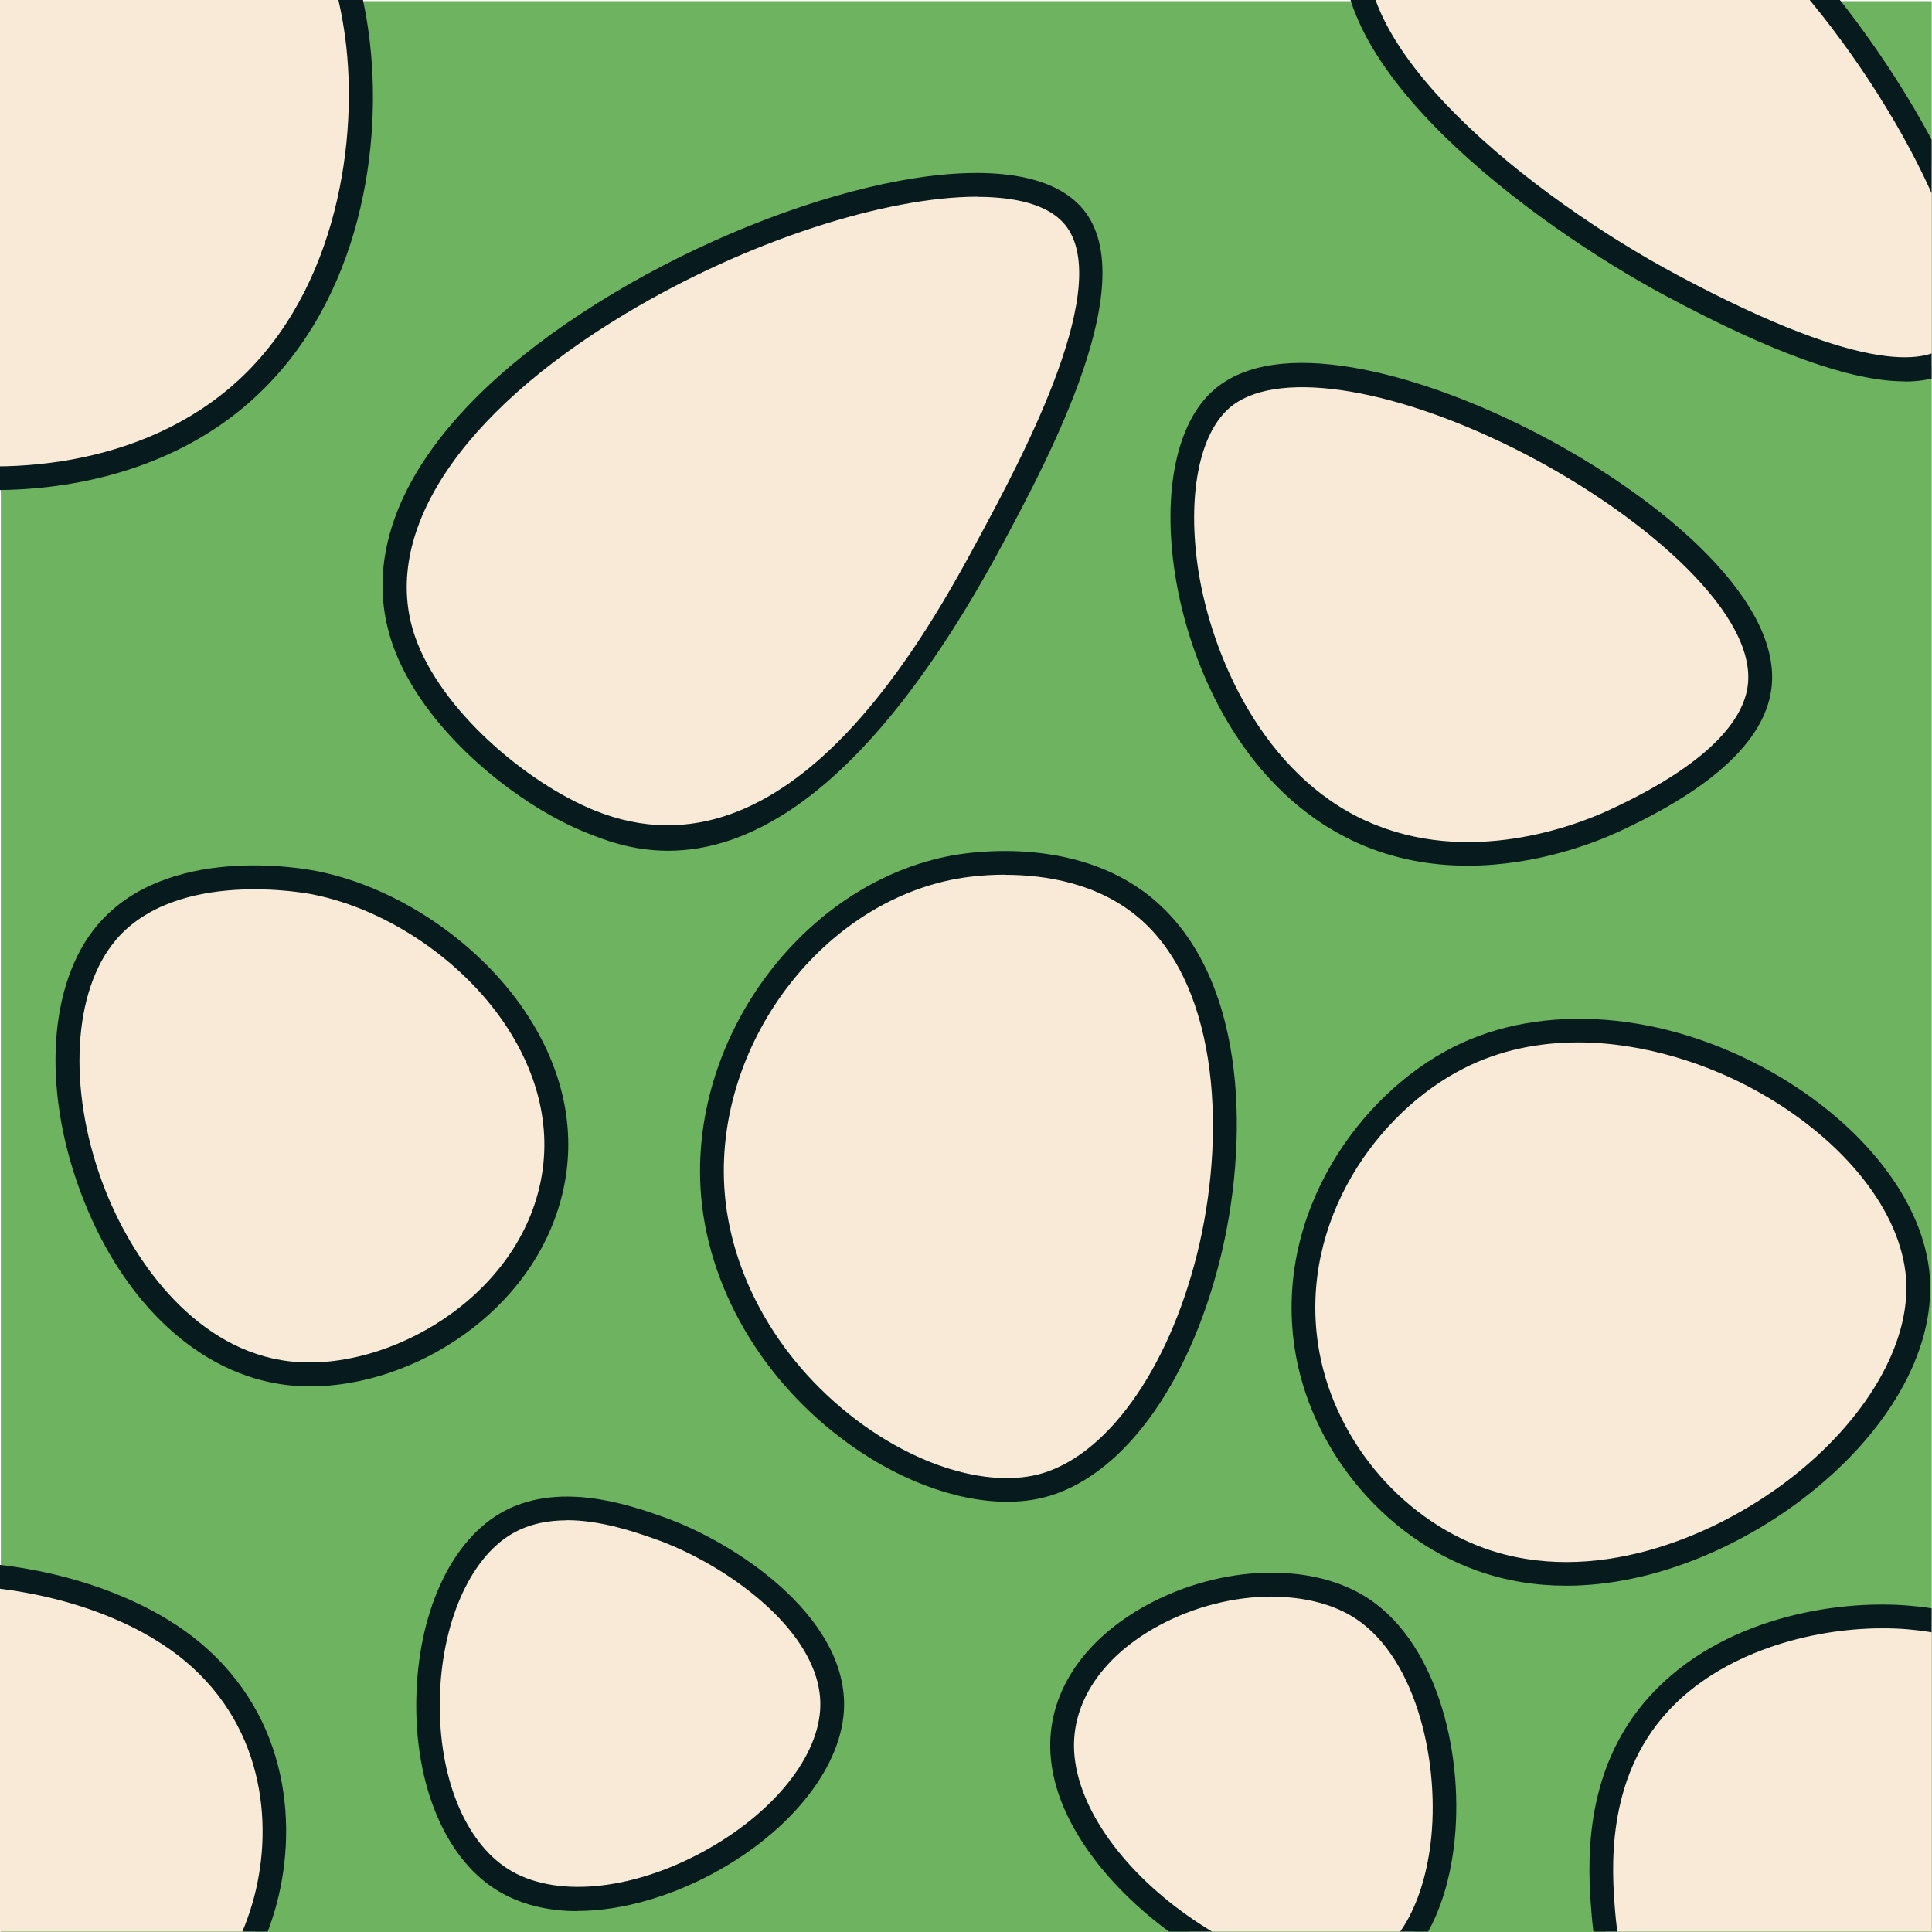
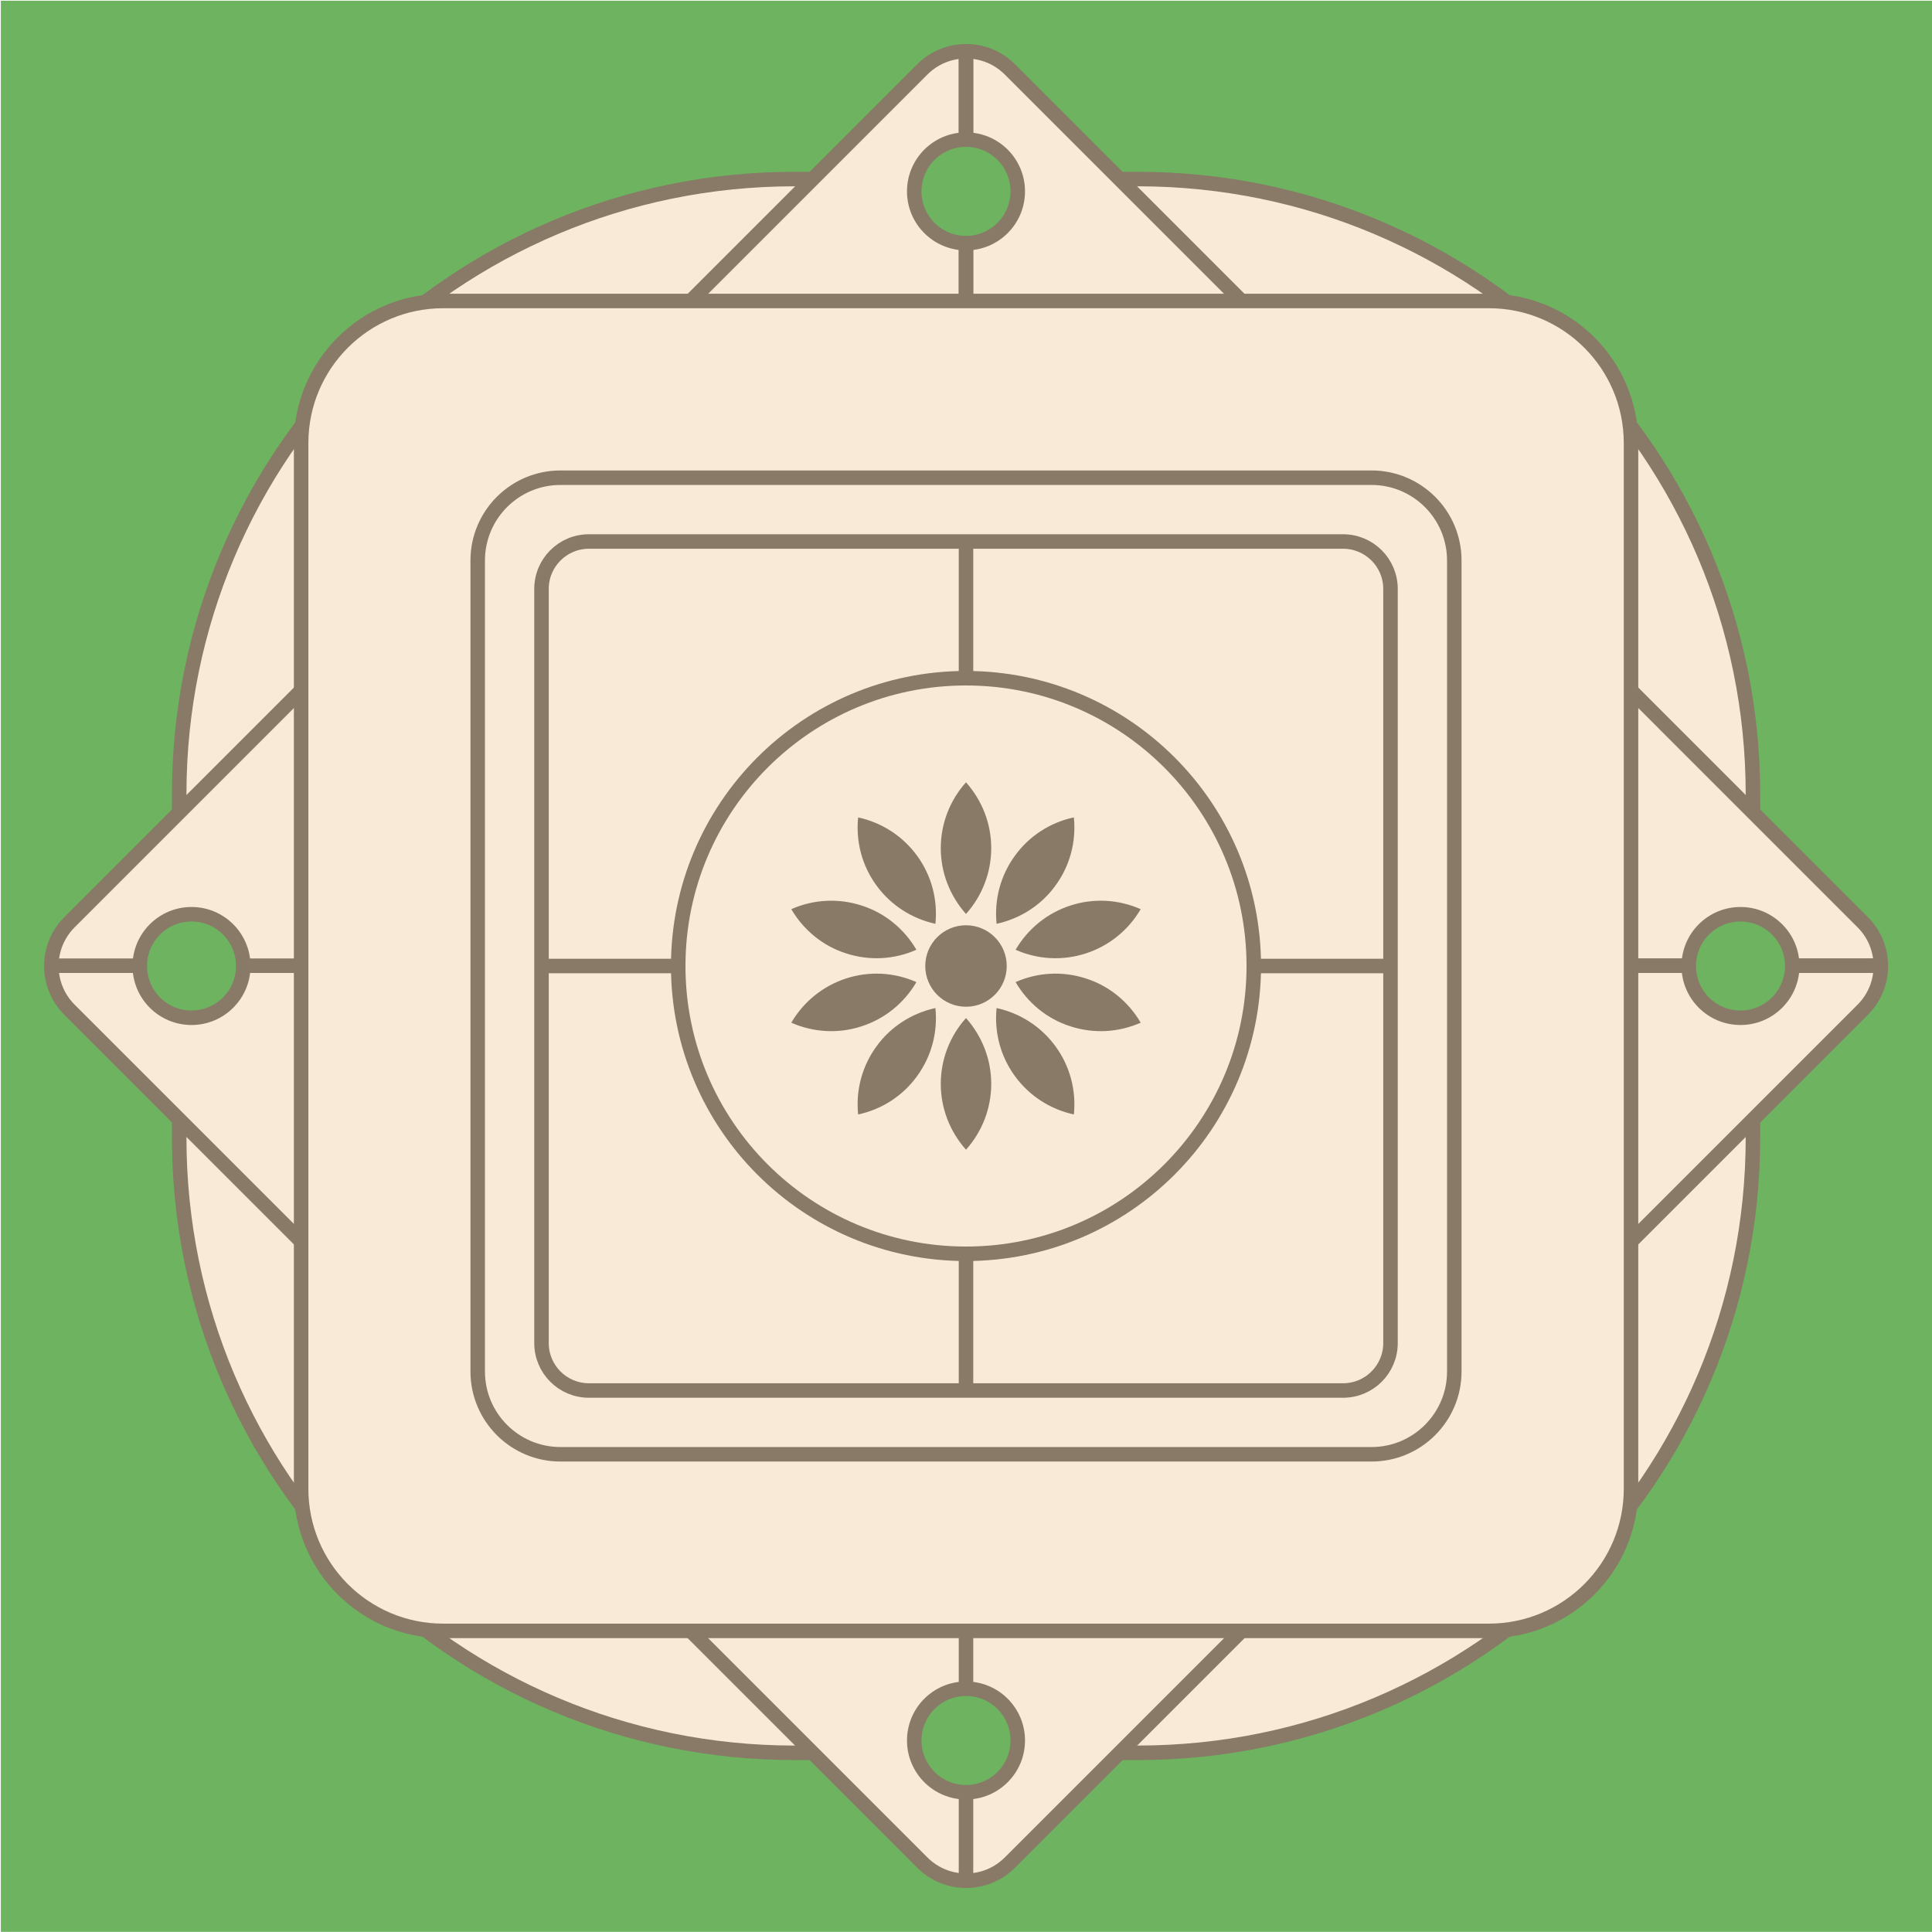
- <svg xmlns="http://www.w3.org/2000/svg" id="Layer_2" data-name="Layer 2" viewBox="0 0 133.26 133.28">
+ <svg xmlns="http://www.w3.org/2000/svg" id="Layer_2" data-name="Layer 2" viewBox="0 0 133.26 133.25">
  <defs>
    <style>
      .cls-1 {
-         fill: none;
+         fill: #897967;
      }

-       .cls-2 {
+       .cls-2, .cls-3 {
        fill: #f8ead6;
      }

-       .cls-3 {
+       .cls-4, .cls-5 {
        fill: #6db360;
      }

-       .cls-4 {
-         fill: #071b1e;
+       .cls-6 {
+         fill: #e6a631;
      }

-       .cls-5 {
-         clip-path: url(#clippath);
+       .cls-3, .cls-7, .cls-5 {
+         stroke: #897967;
+         stroke-miterlimit: 10;
+       }
+ 
+       .cls-7 {
+         fill: none;
      }
    </style>
-     <clipPath id="clippath">
-       <rect class="cls-1" width="133.25" height="133.25" />
-     </clipPath>
  </defs>
  <g id="_of_Tiles" data-name="# of Tiles">
+     <rect class="cls-4" x=".06" y=".05" width="133.2" height="133.2" />
+     <rect class="cls-7" x="46.36" y="46.35" width="40.54" height="40.54" rx="2.73" ry="2.73" />
    <g>
-       <rect class="cls-3" x=".06" y=".08" width="133.2" height="133.2" />
-       <g class="cls-5">
-         <path class="cls-2" d="M94,110.99c-6.8-4.54-20.83.61-20.73,9.5.1,8.79,13.96,18.2,20.75,15.83,7.56-2.65,7.48-20.33-.02-25.33Z" />
-         <path class="cls-2" d="M100.61,72.97c-6.37,3.23-11.77,11.2-10.5,19.83,1.04,7.07,6.28,12.72,12.06,14.78,13.07,4.66,30.95-8.34,30.14-19.44-.78-10.75-19.21-21.5-31.7-15.17Z" />
-         <path class="cls-2" d="M93.93,57.38c7.76,3.52,16.02-.12,17.29-.71,2.11-.96,9.76-4.47,10.19-9.5.89-10.44-29.39-26.57-37.18-19.61-5.59,4.99-2.37,24.35,9.7,29.82Z" />
-         <path class="cls-2" d="M-7.86,4.23c-3.73,4.13-12.8,14.19-9.73,21.17,3.57,8.09,23.07,11.16,33.91,2.04,12.13-10.21,10.09-32.89,1.98-37.11C10.68-13.63-2.67-1.53-7.86,4.23Z" />
-         <path class="cls-2" d="M93.84-5.31c-2.84,8.96,12.72,20.31,21.44,24.98,3.31,1.78,15.91,8.53,19.74,4.58,4.02-4.15-3.57-18.13-10.87-26.32-4.52-5.07-10.25-11.5-18.31-10.87-4.49.35-10.52,2.95-12,7.63Z" />
-         <path class="cls-2" d="M114.45,117.51c-4.59,5-4.07,11.59-3.85,14.4.4,5.09,2.93,13.88,8.3,14.3,9.06.7,26.67-22.45,21.33-30.72-3.65-5.66-18.83-5.56-25.78,2.02Z" />
-         <path class="cls-2" d="M40.71,56.66c14.17,5.73,24.14-12.85,27.71-19.49,3.06-5.7,9.63-17.94,5.51-22.39-7.69-8.31-52.58,10.64-46.08,29.4,1.91,5.52,8.12,10.57,12.86,12.49Z" />
-         <path class="cls-2" d="M45.44,105.4c-2.25-.78-6.93-2.42-10.55-.29-6.83,4.03-7.36,20.01-.29,24.52,7.47,4.76,22.71-3.68,22.81-11.97.07-5.63-6.86-10.47-11.97-12.26Z" />
-         <path class="cls-2" d="M49.12,81.33c-.28-10.06,7.19-19.76,16.69-21.51.98-.18,8.45-1.45,13.48,3.05,10.27,9.18,4.09,36.8-7.54,39.65-8.29,2.03-22.26-7.79-22.63-21.19Z" />
-         <path class="cls-2" d="M7.33,64.37c-6.64,7.88-.29,28.2,11.93,30.28,7.38,1.26,16.72-4.17,18.72-12.46,2.43-10.04-7.08-19.43-16.21-21.27-.69-.14-9.95-1.88-14.44,3.45Z" />
-         <path class="cls-2" d="M-14.94,127.9c-1.48-2.14-6.18-8.95-3.27-13.88,4.22-7.16,22.73-7.38,31.49-.07,10.41,8.69,5.17,26.41-5.41,27.72-7.74.96-18.06-6.9-22.81-13.77Z" />
-         <path class="cls-4" d="M91.62,137.51c-3.09,0-6.9-1.4-10.56-3.96-4.13-2.89-8.56-7.84-8.61-13.05-.04-3.9,2.4-7.46,6.69-9.79,5.17-2.8,11.47-2.97,15.31-.4h0c4.85,3.24,6.61,11.08,5.84,17.14-.64,5.02-2.83,8.53-6.01,9.64-.8.28-1.7.42-2.67.42ZM87.74,110.14c-2.57,0-5.35.68-7.81,2.01-3.74,2.03-5.87,5.07-5.84,8.33.04,3.84,3.07,8.33,7.92,11.73,4.3,3.02,8.91,4.33,11.74,3.34,2.54-.89,4.38-3.99,4.93-8.3.69-5.43-.88-12.73-5.13-15.57-1.53-1.02-3.59-1.53-5.81-1.53Z" />
-         <path class="cls-4" d="M108.04,109.39c-2.06,0-4.13-.32-6.15-1.04-6.51-2.32-11.57-8.52-12.59-15.43-1.36-9.25,4.48-17.41,10.94-20.68h0c6.17-3.13,14.58-2.47,21.97,1.71,6.36,3.6,10.55,9.01,10.92,14.13.37,5.13-2.92,10.88-8.82,15.36-4.18,3.18-10.16,5.95-16.27,5.95ZM108.86,71.91c-2.68,0-5.38.52-7.88,1.79h0c-5.94,3.01-11.31,10.5-10.06,18.99.93,6.33,5.56,12,11.52,14.13,7.4,2.63,15.64-.69,20.88-4.68,5.37-4.09,8.5-9.43,8.17-13.94-.33-4.58-4.2-9.49-10.09-12.82-3.42-1.94-7.96-3.47-12.55-3.47Z" />
-         <path class="cls-4" d="M101.25,59.72c-2.44,0-5.07-.42-7.65-1.59h0c-7.69-3.49-11.52-11.89-12.55-18.59-.86-5.64.12-10.35,2.63-12.59,4.36-3.9,14.02-1.23,21.6,2.56,8.81,4.41,17.47,11.6,16.95,17.73-.31,3.66-3.9,7.08-10.66,10.18-1.51.69-5.54,2.3-10.32,2.3ZM94.27,56.64c7.04,3.19,14.49.27,16.61-.7,7.71-3.53,9.54-6.75,9.71-8.83.44-5.1-7.74-11.97-16.05-16.13-8.78-4.39-16.73-5.52-19.77-2.8-2.07,1.84-2.87,6.1-2.11,11.12.92,5.99,4.5,14.12,11.6,17.34h0Z" />
-         <path class="cls-4" d="M-.43,33.81c-2.51,0-4.87-.29-6.88-.76-5.52-1.28-9.53-3.95-11.02-7.33-3.29-7.46,5.93-17.68,9.86-22.04h0c.71-.79,17.43-19.13,27.15-14.08,3.56,1.85,6.12,6.87,6.85,13.44.87,7.84-.96,18.53-8.68,25.02-5.06,4.26-11.57,5.75-17.28,5.75ZM-7.26,4.78h0c-3.4,3.78-12.44,13.8-9.58,20.29,1.26,2.86,4.96,5.25,9.89,6.39,6.22,1.44,15.91,1.09,22.74-4.65,7.23-6.08,8.88-16.51,8.1-23.59-.66-5.93-2.95-10.59-5.98-12.16C11.53-12.26-.64-2.56-7.26,4.78Z" />
-         <path class="cls-4" d="M131.4,26.31c-3.68,0-9.14-1.96-16.51-5.91-8.89-4.76-24.89-16.32-21.84-25.95h0c1.54-4.85,7.56-7.79,12.72-8.19,8.46-.64,14.3,5.88,18.98,11.14,7.33,8.22,15.41,22.72,10.85,27.43-.96.99-2.36,1.49-4.21,1.49ZM94.62-5.06h0c-2.53,7.99,11.2,18.74,21.05,24.01,13.37,7.16,17.49,6.04,18.76,4.73,3.34-3.45-3.23-16.6-10.89-25.2-4.45-4.99-9.98-11.19-17.63-10.6-4.5.35-9.98,2.94-11.29,7.06Z" />
-         <path class="cls-4" d="M119.3,147.05c-.16,0-.31,0-.46-.02-5.8-.45-8.59-9.24-9.05-15.05-.23-2.92-.77-9.76,4.06-15.02h0c4.84-5.28,12.66-6.64,17.9-6.19,4.31.36,7.65,1.92,9.17,4.28,2.19,3.4,1.11,9.28-2.98,16.14-4.72,7.93-12.88,15.86-18.64,15.86ZM129.86,112.33c-5,0-11.1,1.69-14.81,5.74h0c-4.35,4.74-3.85,11.08-3.63,13.78.43,5.42,3.06,13.2,7.55,13.55,4.5.32,12.42-6.4,17.57-15.05,3.7-6.21,4.82-11.59,3.01-14.41-1.24-1.93-4.14-3.22-7.93-3.54-.56-.05-1.15-.07-1.75-.07Z" />
-         <path class="cls-4" d="M46.09,58.69c-2.56,0-4.51-.79-5.68-1.26h0c-4.98-2.01-11.34-7.25-13.33-12.98-2.75-7.94,2.8-16.77,15.24-24.22,11.73-7.03,27.47-11.13,32.22-6,4.51,4.88-2.18,17.34-5.39,23.33-9.44,17.58-17.62,21.13-23.05,21.13ZM67.42,13.57c-6.25,0-15.8,2.99-24.25,8.06-11.54,6.92-16.97,15.25-14.54,22.28,1.76,5.08,7.68,10.09,12.39,12h0c13.49,5.46,23.07-12.4,26.68-19.12,2.8-5.22,9.36-17.43,5.63-21.45-1.11-1.2-3.2-1.76-5.92-1.76Z" />
-         <path class="cls-4" d="M39.83,131.84c-2.02,0-3.98-.44-5.66-1.51-3.47-2.21-5.56-7.22-5.45-13.09.1-5.88,2.31-10.79,5.76-12.83,3.94-2.32,8.87-.61,11.23.22l-.27.77.27-.77c4.88,1.7,12.59,6.75,12.52,13.04-.05,4.09-3.58,8.62-9,11.55-2.71,1.47-6.14,2.61-9.4,2.61ZM39.1,104.88c-1.31,0-2.62.25-3.8.94-2.92,1.72-4.86,6.21-4.96,11.44-.09,5.3,1.71,9.77,4.7,11.67,3.14,2,8.4,1.55,13.41-1.16,4.9-2.65,8.1-6.63,8.14-10.13.06-5.14-6.65-9.81-11.43-11.48h0c-1.37-.48-3.7-1.29-6.07-1.29Z" />
-         <path class="cls-4" d="M69.47,103.6c-3.57,0-7.77-1.58-11.49-4.42-5.88-4.48-9.5-11.15-9.68-17.82h0c-.29-10.5,7.5-20.52,17.36-22.34,1.46-.27,9.01-1.38,14.18,3.25,6.32,5.65,6.28,16.8,4.32,24.63-2.2,8.82-6.88,15.11-12.22,16.42-.78.19-1.61.28-2.47.28ZM69.34,60.34c-1.63,0-2.89.2-3.38.29-9.1,1.68-16.29,10.95-16.02,20.68h0c.17,6.19,3.55,12.38,9.04,16.57,4.24,3.24,9.06,4.7,12.58,3.85,4.67-1.15,9-7.12,11.02-15.22,1.99-7.98,1.58-18.19-3.82-23.02-2.89-2.58-6.67-3.14-9.41-3.14Z" />
-         <path class="cls-4" d="M21.4,95.64c-.78,0-1.54-.06-2.28-.19-5.83-.99-10.92-5.99-13.62-13.37-2.61-7.12-2.13-14.28,1.21-18.25,4.75-5.64,14.17-3.94,15.23-3.72,5.67,1.15,11.37,5.09,14.54,10.06,2.5,3.92,3.3,8.14,2.31,12.21-1.97,8.13-10.28,13.26-17.38,13.26ZM7.96,64.89h0c-2.92,3.47-3.3,10.16-.92,16.63,1.93,5.27,6.19,11.27,12.36,12.31,6.63,1.13,15.85-3.8,17.79-11.84,1.11-4.58-.53-8.48-2.1-10.95-2.93-4.61-8.22-8.27-13.48-9.33-.38-.08-9.44-1.83-13.65,3.17Z" />
-         <path class="cls-4" d="M6.55,142.57c-7.68,0-17.26-7.1-22.17-14.21l.67-.47-.68.46c-1.6-2.32-6.48-9.38-3.3-14.76,1.59-2.69,5.07-4.62,9.81-5.44,8.16-1.41,17.58.71,22.91,5.16,6.28,5.24,6.78,12.98,5.17,18.48-1.75,5.97-5.97,10.06-11,10.68-.46.06-.94.08-1.42.08ZM-3.88,109.36c-1.67,0-3.33.13-4.94.41-4.26.74-7.34,2.39-8.68,4.66-2.64,4.48,1.78,10.89,3.24,13h0c4.96,7.19,15,14.28,22.03,13.43,4.37-.54,8.07-4.19,9.63-9.52,1.47-5,1.02-12.03-4.64-16.76-3.95-3.29-10.33-5.22-16.64-5.22Z" />
+       <rect class="cls-3" x="12.36" y="12.35" width="108.55" height="108.55" rx="42.44" ry="42.44" />
+       <rect class="cls-3" x="20.77" y="20.76" width="91.73" height="91.73" rx="4.27" ry="4.27" transform="translate(66.63 -27.6) rotate(45)" />
+       <rect class="cls-3" x="20.77" y="20.76" width="91.73" height="91.73" rx="9.8" ry="9.8" />
+       <rect class="cls-7" x="32.95" y="32.95" width="67.36" height="67.36" rx="5.71" ry="5.71" />
+       <rect class="cls-7" x="37.35" y="37.35" width="58.56" height="58.56" rx="3.27" ry="3.27" />
+       <g>
+         <g>
+           <g>
+             <g>
+               <path class="cls-1" d="M64.75,58.5c0,1.84.72,3.51,1.89,4.75,1.17-1.24,1.89-2.91,1.89-4.75s-.72-3.51-1.89-4.75c-1.17,1.24-1.89,2.91-1.89,4.75" />
+               <path class="cls-2" d="M66.63,63.46l-.11-.11c-1.24-1.32-1.93-3.05-1.93-4.85s.68-3.53,1.93-4.85l.11-.11.11.11c1.24,1.32,1.93,3.05,1.93,4.85s-.68,3.53-1.93,4.85l-.11.11ZM66.63,53.96c-1.12,1.25-1.74,2.86-1.74,4.54s.62,3.28,1.74,4.54c1.12-1.25,1.74-2.86,1.74-4.54s-.62-3.28-1.74-4.54Z" />
+             </g>
+             <g>
+               <path class="cls-1" d="M69.88,58.94c-1.08,1.49-1.48,3.26-1.27,4.95,1.67-.32,3.24-1.25,4.32-2.74,1.08-1.49,1.48-3.26,1.27-4.95-1.68.32-3.24,1.25-4.32,2.74" />
+               <path class="cls-2" d="M68.49,64.07l-.02-.16c-.23-1.8.23-3.6,1.3-5.06h0c1.06-1.46,2.63-2.45,4.41-2.8l.15-.03.02.16c.23,1.8-.23,3.6-1.3,5.06-1.06,1.46-2.63,2.45-4.41,2.8l-.15.03ZM70,59.03c-.99,1.36-1.43,3.02-1.26,4.69,1.64-.36,3.09-1.29,4.07-2.65.99-1.36,1.43-3.02,1.26-4.69-1.64.35-3.09,1.29-4.07,2.65h0Z" />
+             </g>
+             <g>
+               <path class="cls-1" d="M73.78,62.32c-1.75.57-3.11,1.77-3.94,3.26,1.54.72,3.35.89,5.1.32s3.11-1.77,3.94-3.26c-1.54-.72-3.35-.89-5.1-.32" />
+               <path class="cls-2" d="M72.8,66.39c-1.03,0-2.06-.23-3.02-.68l-.14-.07.08-.14c.88-1.59,2.3-2.77,4.02-3.33h0c1.72-.56,3.57-.44,5.21.33l.14.07-.08.14c-.88,1.59-2.3,2.77-4.02,3.33-.71.23-1.45.35-2.19.35ZM70.05,65.51c1.54.68,3.25.77,4.85.25,1.6-.52,2.93-1.6,3.78-3.05-1.54-.68-3.26-.77-4.85-.25-1.6.52-2.93,1.6-3.78,3.05Z" />
+             </g>
+             <g>
+               <path class="cls-1" d="M74.94,67.34c-1.75-.57-3.56-.4-5.1.32.82,1.49,2.19,2.69,3.94,3.26,1.75.57,3.56.4,5.1-.32-.82-1.49-2.19-2.69-3.94-3.26" />
+               <path class="cls-2" d="M75.92,71.42c-.74,0-1.47-.12-2.19-.35-1.72-.56-3.14-1.74-4.02-3.33l-.08-.14.14-.07c1.64-.77,3.49-.89,5.21-.33h0c1.72.56,3.14,1.74,4.02,3.33l.08.14-.14.07c-.96.45-1.99.68-3.03.68ZM70.05,67.74c.85,1.45,2.18,2.54,3.78,3.05,1.6.52,3.31.43,4.85-.25-.85-1.45-2.18-2.54-3.78-3.05h0c-1.6-.52-3.31-.43-4.85.25Z" />
+             </g>
+             <g>
+               <path class="cls-1" d="M72.93,72.09c-1.08-1.49-2.64-2.42-4.32-2.74-.21,1.69.19,3.46,1.27,4.95,1.08,1.49,2.64,2.42,4.32,2.74.21-1.69-.19-3.46-1.27-4.95" />
+               <path class="cls-2" d="M74.33,77.22l-.15-.03c-1.78-.34-3.35-1.33-4.41-2.8-1.06-1.46-1.52-3.26-1.3-5.06l.02-.16.15.03c1.78.34,3.35,1.33,4.41,2.8h0c1.06,1.46,1.52,3.26,1.3,5.06l-.02.16ZM68.74,69.53c-.17,1.67.27,3.33,1.26,4.69.99,1.36,2.43,2.29,4.07,2.65.17-1.67-.27-3.33-1.26-4.69h0c-.99-1.36-2.43-2.29-4.07-2.65Z" />
+             </g>
+             <g>
+               <path class="cls-1" d="M68.52,74.75c0-1.84-.72-3.51-1.89-4.75-1.17,1.24-1.89,2.91-1.89,4.75s.72,3.51,1.89,4.75c1.17-1.24,1.89-2.91,1.89-4.75" />
+               <path class="cls-2" d="M66.63,79.72l-.11-.11c-1.24-1.32-1.93-3.05-1.93-4.85s.68-3.53,1.93-4.85l.11-.11.11.11c1.24,1.33,1.93,3.05,1.93,4.85s-.68,3.53-1.93,4.85l-.11.11ZM66.63,70.22c-1.12,1.25-1.74,2.86-1.74,4.54s.62,3.28,1.74,4.54c1.12-1.25,1.74-2.86,1.74-4.54s-.62-3.28-1.74-4.54Z" />
+             </g>
+             <g>
+               <path class="cls-1" d="M63.38,74.31c1.08-1.49,1.48-3.26,1.27-4.95-1.67.32-3.24,1.25-4.32,2.74-1.08,1.49-1.48,3.26-1.27,4.95,1.68-.32,3.24-1.25,4.32-2.74" />
+               <path class="cls-2" d="M58.93,77.22l-.02-.16c-.23-1.8.23-3.6,1.3-5.06,1.06-1.46,2.63-2.45,4.41-2.8l.15-.03.02.16c.23,1.8-.23,3.6-1.3,5.06h0c-1.06,1.46-2.63,2.45-4.41,2.8l-.15.03ZM64.52,69.53c-1.64.36-3.09,1.29-4.07,2.65-.99,1.36-1.43,3.02-1.26,4.69,1.64-.35,3.09-1.29,4.07-2.65h0c.99-1.36,1.43-3.02,1.26-4.69Z" />
+             </g>
+             <g>
+               <path class="cls-1" d="M59.48,70.93c1.75-.57,3.11-1.77,3.94-3.26-1.54-.72-3.35-.89-5.1-.32s-3.11,1.77-3.94,3.26c1.54.72,3.35.89,5.1.32" />
+               <path class="cls-2" d="M57.34,71.42c-1.03,0-2.06-.23-3.03-.68l-.14-.07.08-.14c.88-1.59,2.3-2.77,4.02-3.33,1.72-.56,3.57-.44,5.21.33l.14.07-.08.14c-.88,1.59-2.3,2.77-4.02,3.33h0c-.71.23-1.45.35-2.19.35ZM54.58,70.54c1.54.68,3.26.77,4.85.25,1.6-.52,2.93-1.6,3.78-3.05-1.54-.68-3.25-.77-4.85-.25-1.6.52-2.93,1.6-3.78,3.05Z" />
+             </g>
+             <g>
+               <path class="cls-1" d="M58.32,65.91c1.75.57,3.56.4,5.1-.32-.82-1.49-2.19-2.69-3.94-3.26-1.75-.57-3.56-.4-5.1.32.82,1.49,2.19,2.69,3.94,3.26" />
+               <path class="cls-2" d="M60.46,66.39c-.74,0-1.47-.12-2.19-.35h0c-1.72-.56-3.14-1.74-4.02-3.33l-.08-.14.14-.07c1.64-.77,3.49-.89,5.21-.33,1.72.56,3.14,1.74,4.02,3.33l.08.14-.14.07c-.96.45-1.99.68-3.02.68ZM54.58,62.71c.85,1.45,2.18,2.54,3.78,3.05h0c1.6.52,3.31.43,4.85-.25-.85-1.45-2.18-2.54-3.78-3.05-1.6-.52-3.31-.43-4.85.25Z" />
+             </g>
+             <g>
+               <path class="cls-1" d="M60.33,61.16c1.08,1.49,2.64,2.42,4.32,2.74.21-1.69-.19-3.46-1.27-4.95-1.08-1.49-2.64-2.42-4.32-2.74-.21,1.69.19,3.46,1.27,4.95" />
+               <path class="cls-2" d="M64.77,64.07l-.15-.03c-1.78-.34-3.35-1.33-4.41-2.8-1.06-1.46-1.52-3.26-1.3-5.06l.02-.16.15.03c1.78.34,3.35,1.33,4.41,2.8,1.06,1.46,1.52,3.26,1.3,5.06l-.02.16ZM59.19,56.38c-.17,1.67.27,3.33,1.26,4.69h0c.99,1.36,2.43,2.29,4.07,2.65.17-1.67-.27-3.33-1.26-4.69-.99-1.36-2.43-2.29-4.07-2.65Z" />
+             </g>
+           </g>
+           <path class="cls-6" d="M64,67.62h0s0-.01,0-.02v.02Z" />
+         </g>
+         <path class="cls-2" d="M66.63,64.11h0c.26,0,.53.04.78.12.64.21,1.16.65,1.47,1.25.31.6.36,1.28.15,1.92-.34,1.04-1.3,1.74-2.39,1.74-.26,0-.53-.04-.78-.12-.64-.21-1.16-.65-1.47-1.25-.31-.6-.36-1.28-.15-1.92.34-1.04,1.3-1.74,2.39-1.74M66.63,63.81c-1.19,0-2.29.76-2.67,1.94-.48,1.48.33,3.06,1.81,3.54.29.09.58.14.87.14,1.19,0,2.29-.76,2.67-1.94.48-1.48-.33-3.06-1.81-3.54-.29-.09-.58-.14-.87-.14h0Z" />
+         <circle class="cls-1" cx="66.63" cy="66.63" r="2.81" />
+       </g>
+       <circle class="cls-7" cx="66.63" cy="66.63" r="19.85" />
+       <g>
+         <line class="cls-7" x1="66.63" y1="37.35" x2="66.63" y2="46.77" />
+         <line class="cls-7" x1="66.63" y1="86.48" x2="66.63" y2="95.9" />
+       </g>
+       <g>
+         <line class="cls-7" x1="95.91" y1="66.63" x2="86.48" y2="66.63" />
+         <line class="cls-7" x1="46.78" y1="66.63" x2="37.35" y2="66.63" />
+       </g>
+       <g>
+         <g>
+           <line class="cls-7" x1="66.63" y1="3.88" x2="66.63" y2="20.76" />
+           <line class="cls-7" x1="66.63" y1="112.46" x2="66.63" y2="129.34" />
+         </g>
+         <line class="cls-7" x1="66.63" y1="3.88" x2="66.63" y2="20.76" />
+       </g>
+       <g>
+         <g>
+           <line class="cls-7" x1="129.36" y1="66.61" x2="112.47" y2="66.61" />
+           <line class="cls-7" x1="20.78" y1="66.61" x2="3.9" y2="66.61" />
+         </g>
+         <line class="cls-7" x1="129.36" y1="66.61" x2="112.47" y2="66.61" />
+       </g>
+       <g>
+         <circle class="cls-5" cx="66.63" cy="13.2" r="3.57" />
+         <circle class="cls-5" cx="66.63" cy="120.05" r="3.57" />
+       </g>
+       <g>
+         <circle class="cls-5" cx="120.05" cy="66.63" r="3.57" />
+         <circle class="cls-5" cx="13.21" cy="66.63" r="3.57" />
      </g>
    </g>
  </g>
</svg>
